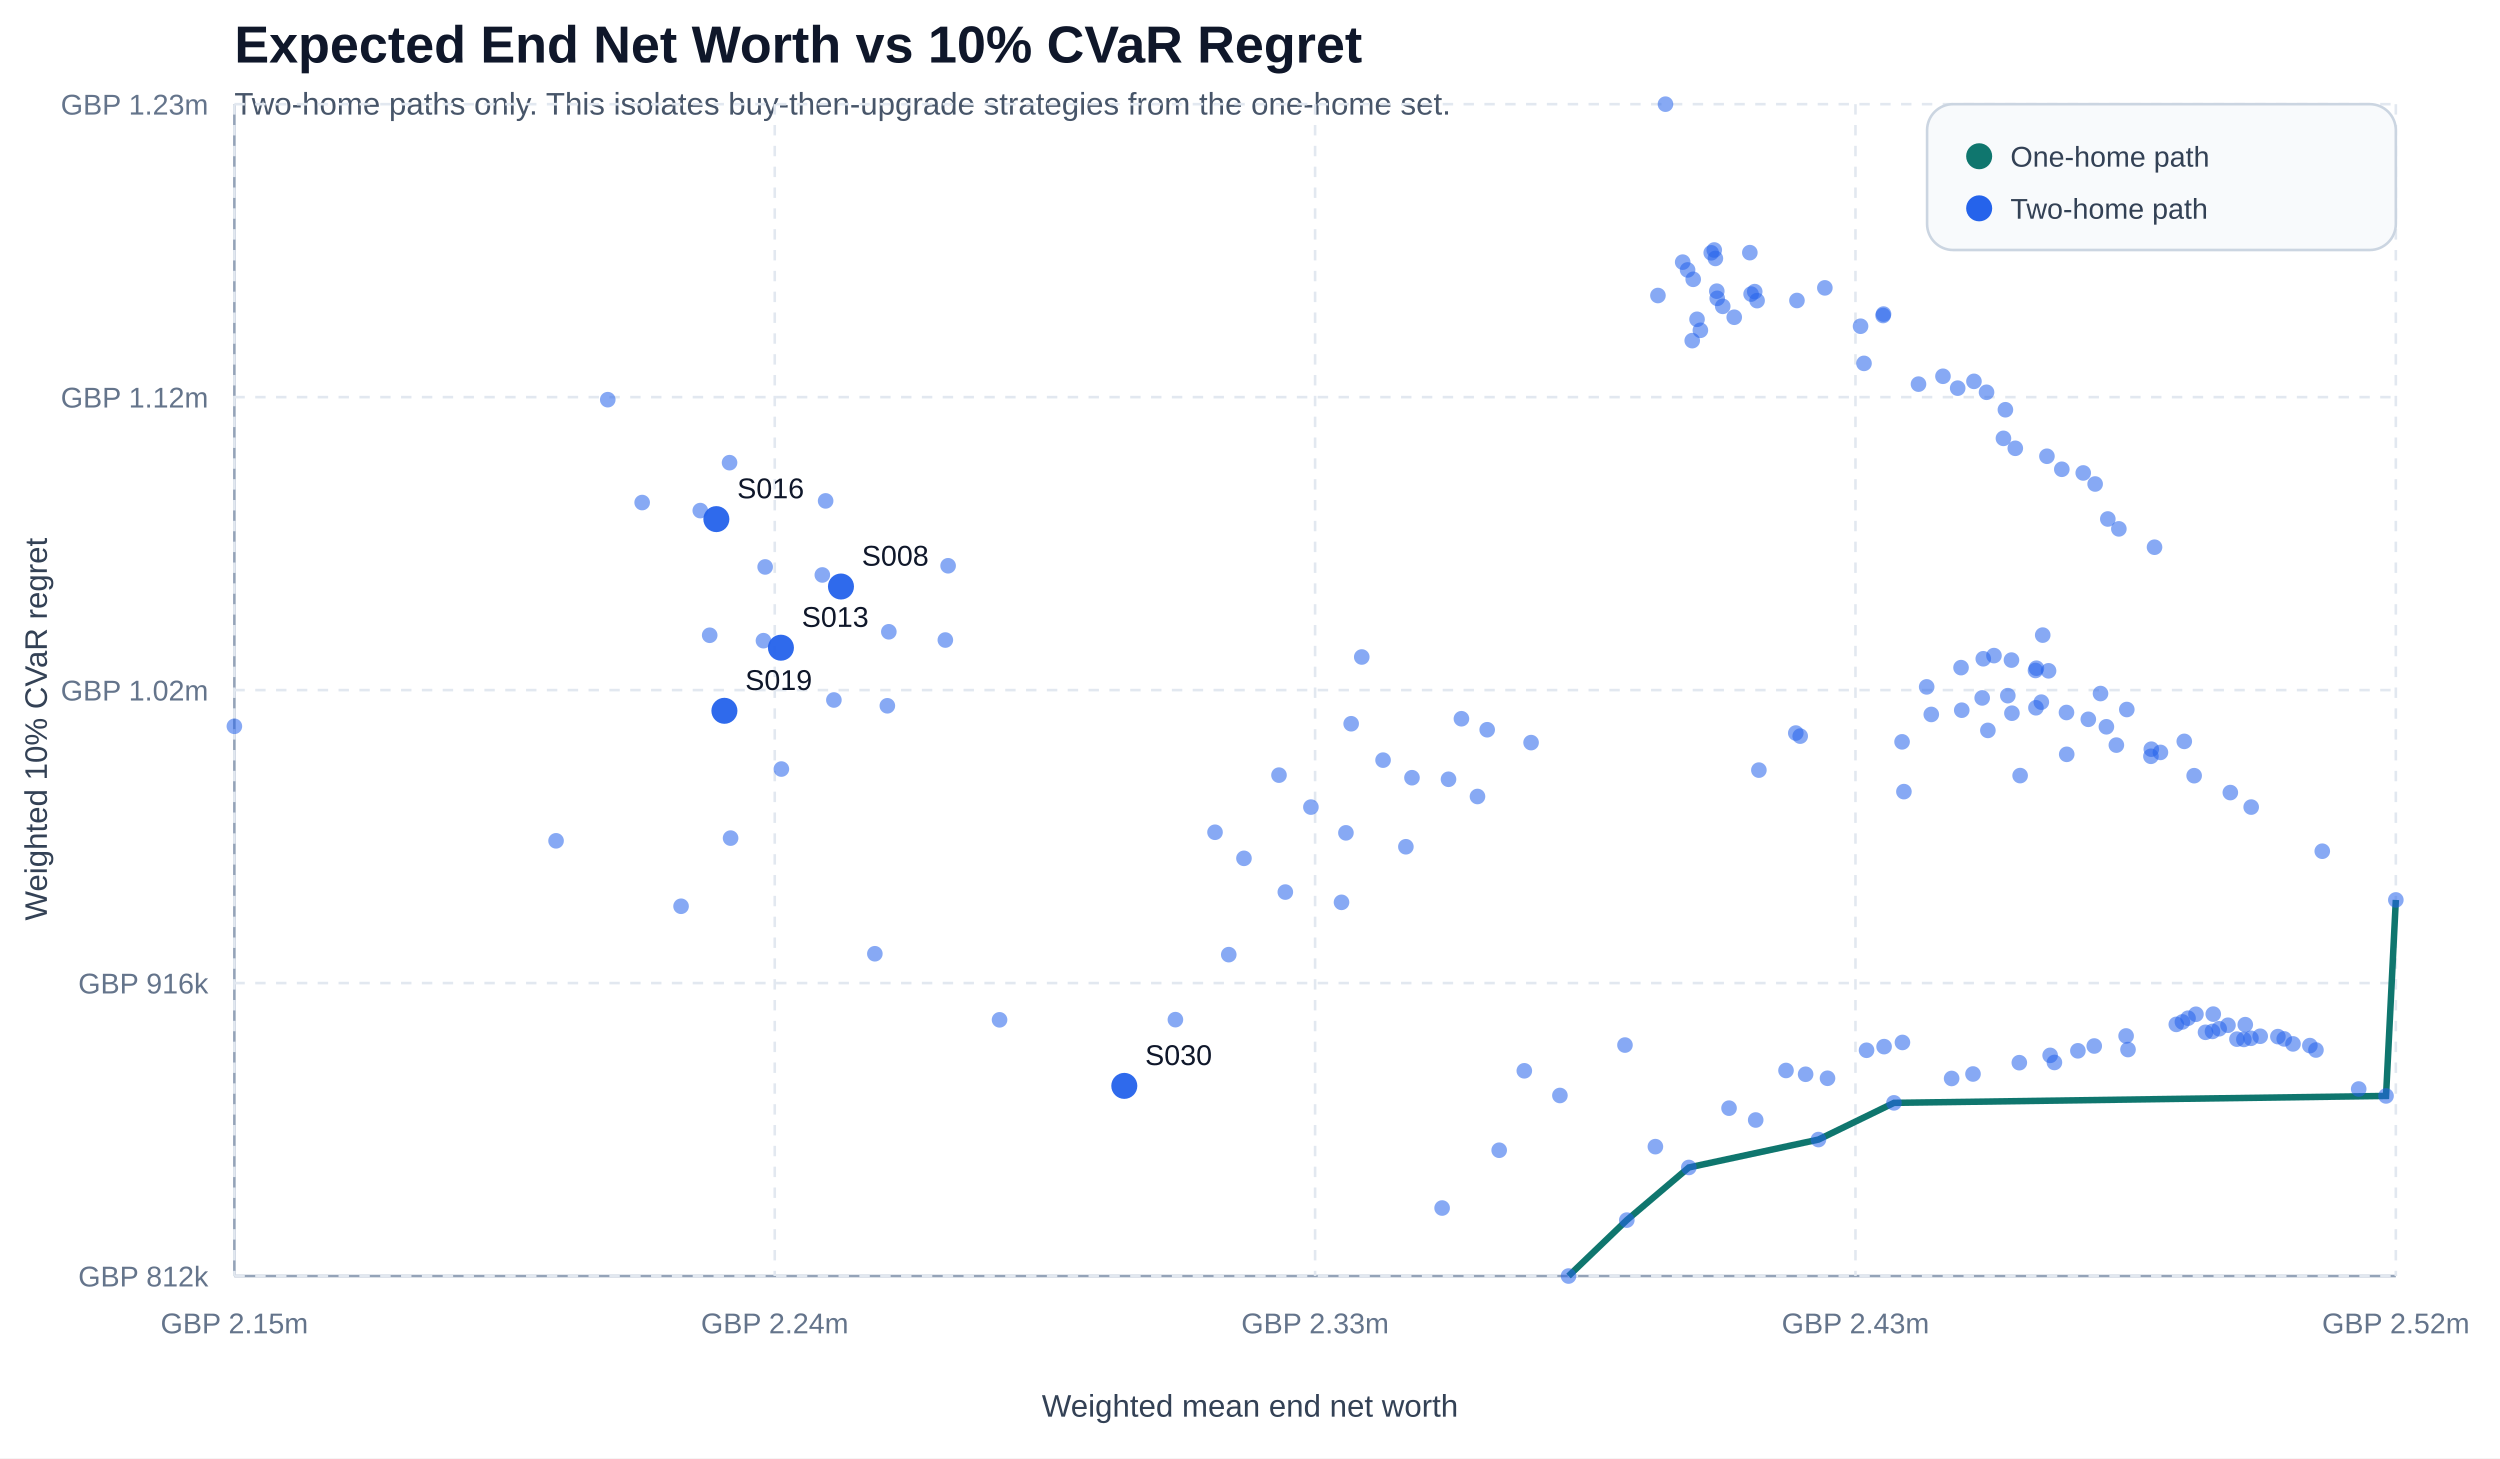
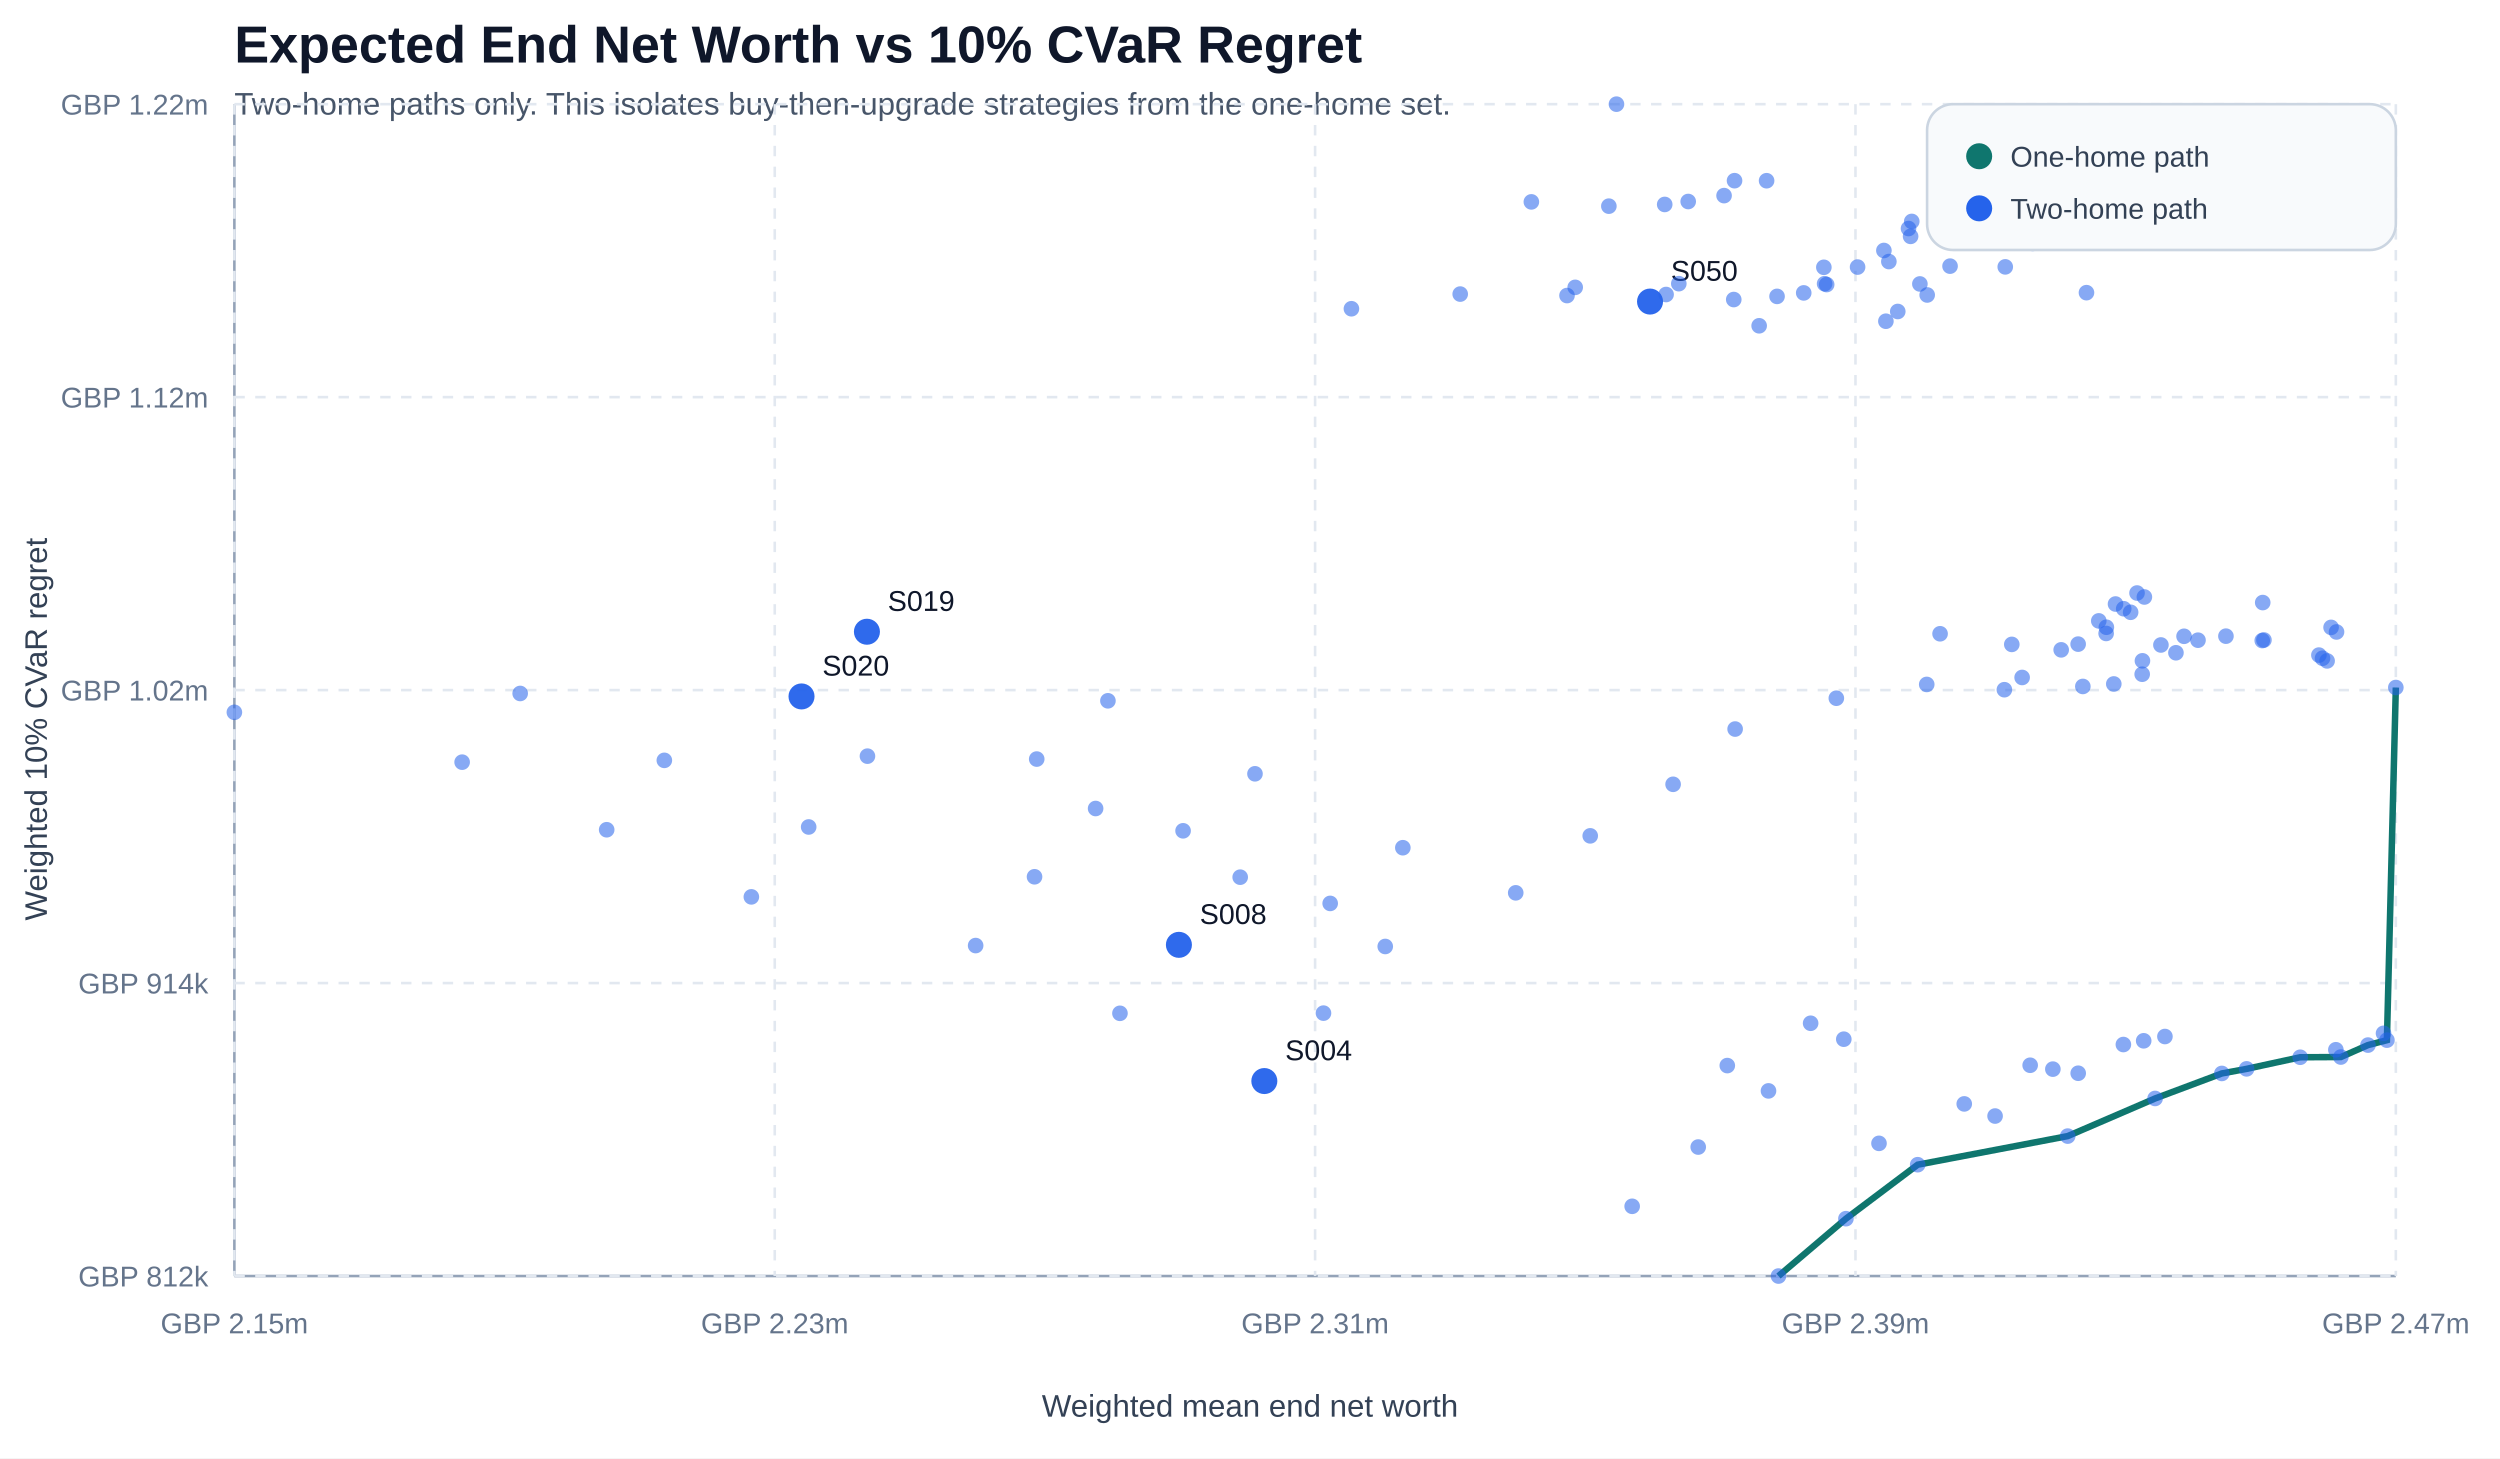
<svg xmlns="http://www.w3.org/2000/svg" width="960" height="560" viewBox="0 0 960 560">
  <rect width="960" height="560" fill="#ffffff" />
  <text x="90" y="24" font-size="20" font-family="Arial, sans-serif" font-weight="700" fill="#0f172a">Expected End Net Worth vs 10% CVaR Regret</text>
  <text x="90" y="44" font-size="12" font-family="Arial, sans-serif" fill="#475569">Two-home paths only. This isolates buy-then-upgrade strategies from the one-home set.</text>
  <line x1="90" y1="490" x2="920" y2="490" stroke="#94a3b8" />
  <line x1="90" y1="40" x2="90" y2="490" stroke="#94a3b8" />
  <line x1="90" y1="40" x2="90" y2="490" stroke="#e2e8f0" stroke-dasharray="4 4" />
  <line x1="90" y1="490" x2="920" y2="490" stroke="#e2e8f0" stroke-dasharray="4 4" />
  <text x="90" y="512" text-anchor="middle" font-size="11" font-family="Arial, sans-serif" fill="#64748b">GBP 2.15m</text>
  <text x="80" y="494" text-anchor="end" font-size="11" font-family="Arial, sans-serif" fill="#64748b">GBP 812k</text>
  <line x1="297.5" y1="40" x2="297.5" y2="490" stroke="#e2e8f0" stroke-dasharray="4 4" />
  <line x1="90" y1="377.5" x2="920" y2="377.5" stroke="#e2e8f0" stroke-dasharray="4 4" />
-   <text x="297.5" y="512" text-anchor="middle" font-size="11" font-family="Arial, sans-serif" fill="#64748b">GBP 2.24m</text>
-   <text x="80" y="381.5" text-anchor="end" font-size="11" font-family="Arial, sans-serif" fill="#64748b">GBP 916k</text>
+   <text x="297.5" y="512" text-anchor="middle" font-size="11" font-family="Arial, sans-serif" fill="#64748b">GBP 2.23m</text>
+   <text x="80" y="381.5" text-anchor="end" font-size="11" font-family="Arial, sans-serif" fill="#64748b">GBP 914k</text>
  <line x1="505" y1="40" x2="505" y2="490" stroke="#e2e8f0" stroke-dasharray="4 4" />
  <line x1="90" y1="265" x2="920" y2="265" stroke="#e2e8f0" stroke-dasharray="4 4" />
-   <text x="505" y="512" text-anchor="middle" font-size="11" font-family="Arial, sans-serif" fill="#64748b">GBP 2.33m</text>
+   <text x="505" y="512" text-anchor="middle" font-size="11" font-family="Arial, sans-serif" fill="#64748b">GBP 2.31m</text>
  <text x="80" y="269" text-anchor="end" font-size="11" font-family="Arial, sans-serif" fill="#64748b">GBP 1.02m</text>
  <line x1="712.5" y1="40" x2="712.5" y2="490" stroke="#e2e8f0" stroke-dasharray="4 4" />
  <line x1="90" y1="152.5" x2="920" y2="152.5" stroke="#e2e8f0" stroke-dasharray="4 4" />
-   <text x="712.5" y="512" text-anchor="middle" font-size="11" font-family="Arial, sans-serif" fill="#64748b">GBP 2.43m</text>
+   <text x="712.5" y="512" text-anchor="middle" font-size="11" font-family="Arial, sans-serif" fill="#64748b">GBP 2.39m</text>
  <text x="80" y="156.5" text-anchor="end" font-size="11" font-family="Arial, sans-serif" fill="#64748b">GBP 1.12m</text>
  <line x1="920" y1="40" x2="920" y2="490" stroke="#e2e8f0" stroke-dasharray="4 4" />
  <line x1="90" y1="40" x2="920" y2="40" stroke="#e2e8f0" stroke-dasharray="4 4" />
-   <text x="920" y="512" text-anchor="middle" font-size="11" font-family="Arial, sans-serif" fill="#64748b">GBP 2.52m</text>
-   <text x="80" y="44" text-anchor="end" font-size="11" font-family="Arial, sans-serif" fill="#64748b">GBP 1.23m</text>
-   <polyline points="602.32,490 624.695,468.523 648.506,448.306 698.281,437.595 727.278,423.498 916.234,420.839 920,345.574" fill="none" stroke="#0f766e" stroke-width="2.5" />
-   <circle cx="278.173" cy="272.95" r="5" fill="#2563eb" opacity="0.95" />
-   <text x="286.173" y="264.95" font-size="11" font-family="Arial, sans-serif" fill="#0f172a">S019</text>
-   <circle cx="299.875" cy="248.719" r="5" fill="#2563eb" opacity="0.95" />
-   <text x="307.875" y="240.719" font-size="11" font-family="Arial, sans-serif" fill="#0f172a">S013</text>
-   <circle cx="322.933" cy="225.223" r="5" fill="#2563eb" opacity="0.95" />
-   <text x="330.933" y="217.223" font-size="11" font-family="Arial, sans-serif" fill="#0f172a">S008</text>
-   <circle cx="431.731" cy="416.979" r="5" fill="#2563eb" opacity="0.95" />
-   <text x="439.731" y="408.979" font-size="11" font-family="Arial, sans-serif" fill="#0f172a">S030</text>
-   <circle cx="275.082" cy="199.341" r="5" fill="#2563eb" opacity="0.95" />
-   <text x="283.082" y="191.341" font-size="11" font-family="Arial, sans-serif" fill="#0f172a">S016</text>
-   <circle cx="451.354" cy="391.546" r="3" fill="#2563eb" opacity="0.55" />
-   <circle cx="383.827" cy="391.615" r="3" fill="#2563eb" opacity="0.55" />
-   <circle cx="300.048" cy="295.313" r="3" fill="#2563eb" opacity="0.55" />
-   <circle cx="471.845" cy="366.583" r="3" fill="#2563eb" opacity="0.55" />
-   <circle cx="335.944" cy="366.243" r="3" fill="#2563eb" opacity="0.55" />
-   <circle cx="280.546" cy="321.834" r="3" fill="#2563eb" opacity="0.55" />
-   <circle cx="477.683" cy="329.6" r="3" fill="#2563eb" opacity="0.55" />
-   <circle cx="320.212" cy="268.798" r="3" fill="#2563eb" opacity="0.55" />
-   <circle cx="503.386" cy="309.926" r="3" fill="#2563eb" opacity="0.55" />
-   <circle cx="493.565" cy="342.554" r="3" fill="#2563eb" opacity="0.55" />
-   <circle cx="261.528" cy="348.005" r="3" fill="#2563eb" opacity="0.55" />
-   <circle cx="340.743" cy="271.024" r="3" fill="#2563eb" opacity="0.55" />
-   <circle cx="515.14" cy="346.497" r="3" fill="#2563eb" opacity="0.55" />
-   <circle cx="531.095" cy="291.893" r="3" fill="#2563eb" opacity="0.55" />
-   <circle cx="272.522" cy="243.939" r="3" fill="#2563eb" opacity="0.55" />
-   <circle cx="466.567" cy="319.586" r="3" fill="#2563eb" opacity="0.55" />
-   <circle cx="556.228" cy="299.24" r="3" fill="#2563eb" opacity="0.55" />
-   <circle cx="213.526" cy="322.873" r="3" fill="#2563eb" opacity="0.55" />
-   <circle cx="516.834" cy="319.812" r="3" fill="#2563eb" opacity="0.55" />
-   <circle cx="293.168" cy="246.022" r="3" fill="#2563eb" opacity="0.55" />
-   <circle cx="341.309" cy="242.606" r="3" fill="#2563eb" opacity="0.55" />
-   <circle cx="561.188" cy="275.998" r="3" fill="#2563eb" opacity="0.55" />
-   <circle cx="539.858" cy="325.155" r="3" fill="#2563eb" opacity="0.55" />
-   <circle cx="587.935" cy="285.163" r="3" fill="#2563eb" opacity="0.55" />
-   <circle cx="363.011" cy="245.773" r="3" fill="#2563eb" opacity="0.55" />
-   <circle cx="491.133" cy="297.654" r="3" fill="#2563eb" opacity="0.55" />
-   <circle cx="293.82" cy="217.704" r="3" fill="#2563eb" opacity="0.55" />
-   <circle cx="542.197" cy="298.641" r="3" fill="#2563eb" opacity="0.55" />
-   <circle cx="315.772" cy="220.783" r="3" fill="#2563eb" opacity="0.55" />
-   <circle cx="553.772" cy="463.884" r="3" fill="#2563eb" opacity="0.55" />
-   <circle cx="246.588" cy="192.98" r="3" fill="#2563eb" opacity="0.55" />
-   <circle cx="567.356" cy="305.854" r="3" fill="#2563eb" opacity="0.55" />
-   <circle cx="575.688" cy="441.692" r="3" fill="#2563eb" opacity="0.55" />
-   <circle cx="599.006" cy="420.666" r="3" fill="#2563eb" opacity="0.55" />
-   <circle cx="651.661" cy="122.608" r="3" fill="#2563eb" opacity="0.55" />
-   <circle cx="659.243" cy="111.812" r="3" fill="#2563eb" opacity="0.55" />
-   <circle cx="585.336" cy="411.188" r="3" fill="#2563eb" opacity="0.55" />
-   <circle cx="646.152" cy="100.661" r="3" fill="#2563eb" opacity="0.55" />
-   <circle cx="280.148" cy="177.663" r="3" fill="#2563eb" opacity="0.55" />
-   <circle cx="90" cy="278.897" r="3" fill="#2563eb" opacity="0.55" />
-   <circle cx="623.989" cy="401.304" r="3" fill="#2563eb" opacity="0.55" />
-   <circle cx="602.32" cy="490" r="3" fill="#2563eb" opacity="0.55" />
-   <circle cx="364.075" cy="217.258" r="3" fill="#2563eb" opacity="0.55" />
-   <circle cx="624.695" cy="468.523" r="3" fill="#2563eb" opacity="0.55" />
-   <circle cx="648.506" cy="448.306" r="3" fill="#2563eb" opacity="0.55" />
-   <circle cx="698.281" cy="437.595" r="3" fill="#2563eb" opacity="0.55" />
-   <circle cx="635.669" cy="440.313" r="3" fill="#2563eb" opacity="0.55" />
-   <circle cx="268.905" cy="196.066" r="3" fill="#2563eb" opacity="0.55" />
-   <circle cx="674.186" cy="430.083" r="3" fill="#2563eb" opacity="0.55" />
-   <circle cx="663.954" cy="425.536" r="3" fill="#2563eb" opacity="0.55" />
-   <circle cx="749.425" cy="414.131" r="3" fill="#2563eb" opacity="0.55" />
-   <circle cx="693.356" cy="412.517" r="3" fill="#2563eb" opacity="0.55" />
-   <circle cx="788.898" cy="407.988" r="3" fill="#2563eb" opacity="0.55" />
-   <circle cx="685.826" cy="411.064" r="3" fill="#2563eb" opacity="0.55" />
-   <circle cx="518.847" cy="277.919" r="3" fill="#2563eb" opacity="0.55" />
-   <circle cx="716.753" cy="403.303" r="3" fill="#2563eb" opacity="0.55" />
-   <circle cx="723.49" cy="401.907" r="3" fill="#2563eb" opacity="0.55" />
-   <circle cx="727.278" cy="423.498" r="3" fill="#2563eb" opacity="0.55" />
-   <circle cx="659.411" cy="114.56" r="3" fill="#2563eb" opacity="0.55" />
-   <circle cx="701.763" cy="414.055" r="3" fill="#2563eb" opacity="0.55" />
-   <circle cx="775.42" cy="408.069" r="3" fill="#2563eb" opacity="0.55" />
-   <circle cx="804.191" cy="401.665" r="3" fill="#2563eb" opacity="0.55" />
-   <circle cx="835.697" cy="393.361" r="3" fill="#2563eb" opacity="0.55" />
-   <circle cx="846.917" cy="396.405" r="3" fill="#2563eb" opacity="0.55" />
-   <circle cx="838.046" cy="392.424" r="3" fill="#2563eb" opacity="0.55" />
-   <circle cx="858.985" cy="399.03" r="3" fill="#2563eb" opacity="0.55" />
-   <circle cx="849.588" cy="396.061" r="3" fill="#2563eb" opacity="0.55" />
-   <circle cx="797.911" cy="403.512" r="3" fill="#2563eb" opacity="0.55" />
-   <circle cx="730.538" cy="400.301" r="3" fill="#2563eb" opacity="0.55" />
-   <circle cx="757.634" cy="412.416" r="3" fill="#2563eb" opacity="0.55" />
-   <circle cx="861.644" cy="399.139" r="3" fill="#2563eb" opacity="0.55" />
-   <circle cx="658.273" cy="95.998" r="3" fill="#2563eb" opacity="0.55" />
-   <circle cx="840.211" cy="390.99" r="3" fill="#2563eb" opacity="0.55" />
-   <circle cx="852.169" cy="395.041" r="3" fill="#2563eb" opacity="0.55" />
-   <circle cx="636.647" cy="113.478" r="3" fill="#2563eb" opacity="0.55" />
-   <circle cx="864.367" cy="398.704" r="3" fill="#2563eb" opacity="0.55" />
-   <circle cx="233.38" cy="153.475" r="3" fill="#2563eb" opacity="0.55" />
-   <circle cx="317.04" cy="192.344" r="3" fill="#2563eb" opacity="0.55" />
-   <circle cx="673.814" cy="111.982" r="3" fill="#2563eb" opacity="0.55" />
-   <circle cx="816.424" cy="397.808" r="3" fill="#2563eb" opacity="0.55" />
-   <circle cx="787.252" cy="405.26" r="3" fill="#2563eb" opacity="0.55" />
-   <circle cx="781.628" cy="257.467" r="3" fill="#2563eb" opacity="0.55" />
-   <circle cx="571.081" cy="280.219" r="3" fill="#2563eb" opacity="0.55" />
-   <circle cx="843.245" cy="389.477" r="3" fill="#2563eb" opacity="0.55" />
-   <circle cx="855.54" cy="393.695" r="3" fill="#2563eb" opacity="0.55" />
-   <circle cx="867.915" cy="397.92" r="3" fill="#2563eb" opacity="0.55" />
-   <circle cx="880.515" cy="400.858" r="3" fill="#2563eb" opacity="0.55" />
-   <circle cx="648.036" cy="103.658" r="3" fill="#2563eb" opacity="0.55" />
-   <circle cx="652.941" cy="126.834" r="3" fill="#2563eb" opacity="0.55" />
-   <circle cx="753.309" cy="272.715" r="3" fill="#2563eb" opacity="0.55" />
-   <circle cx="886.995" cy="401.51" r="3" fill="#2563eb" opacity="0.55" />
-   <circle cx="874.708" cy="398.063" r="3" fill="#2563eb" opacity="0.55" />
-   <circle cx="689.581" cy="281.493" r="3" fill="#2563eb" opacity="0.55" />
-   <circle cx="862.183" cy="393.468" r="3" fill="#2563eb" opacity="0.55" />
-   <circle cx="661.53" cy="117.636" r="3" fill="#2563eb" opacity="0.55" />
-   <circle cx="817.156" cy="403.03" r="3" fill="#2563eb" opacity="0.55" />
-   <circle cx="761.159" cy="268.003" r="3" fill="#2563eb" opacity="0.55" />
-   <circle cx="849.887" cy="389.42" r="3" fill="#2563eb" opacity="0.55" />
-   <circle cx="771" cy="267.132" r="3" fill="#2563eb" opacity="0.55" />
-   <circle cx="657.109" cy="97.08" r="3" fill="#2563eb" opacity="0.55" />
-   <circle cx="765.685" cy="251.751" r="3" fill="#2563eb" opacity="0.55" />
-   <circle cx="783.871" cy="269.626" r="3" fill="#2563eb" opacity="0.55" />
-   <circle cx="916.234" cy="420.839" r="3" fill="#2563eb" opacity="0.55" />
-   <circle cx="889.325" cy="403.209" r="3" fill="#2563eb" opacity="0.55" />
-   <circle cx="905.741" cy="418.18" r="3" fill="#2563eb" opacity="0.55" />
-   <circle cx="801.913" cy="276.214" r="3" fill="#2563eb" opacity="0.55" />
-   <circle cx="877.136" cy="398.945" r="3" fill="#2563eb" opacity="0.55" />
-   <circle cx="781.979" cy="256.588" r="3" fill="#2563eb" opacity="0.55" />
-   <circle cx="826.104" cy="287.687" r="3" fill="#2563eb" opacity="0.55" />
-   <circle cx="672.422" cy="112.925" r="3" fill="#2563eb" opacity="0.55" />
-   <circle cx="522.913" cy="252.288" r="3" fill="#2563eb" opacity="0.55" />
-   <circle cx="920" cy="345.574" r="3" fill="#2563eb" opacity="0.55" />
-   <circle cx="856.448" cy="304.349" r="3" fill="#2563eb" opacity="0.55" />
-   <circle cx="891.751" cy="326.868" r="3" fill="#2563eb" opacity="0.55" />
-   <circle cx="829.608" cy="288.924" r="3" fill="#2563eb" opacity="0.55" />
-   <circle cx="763.347" cy="280.474" r="3" fill="#2563eb" opacity="0.55" />
-   <circle cx="808.856" cy="279.089" r="3" fill="#2563eb" opacity="0.55" />
-   <circle cx="772.578" cy="273.873" r="3" fill="#2563eb" opacity="0.55" />
-   <circle cx="781.802" cy="271.783" r="3" fill="#2563eb" opacity="0.55" />
-   <circle cx="793.527" cy="273.601" r="3" fill="#2563eb" opacity="0.55" />
-   <circle cx="730.395" cy="284.868" r="3" fill="#2563eb" opacity="0.55" />
-   <circle cx="864.453" cy="309.921" r="3" fill="#2563eb" opacity="0.55" />
-   <circle cx="739.843" cy="263.764" r="3" fill="#2563eb" opacity="0.55" />
-   <circle cx="675.411" cy="295.725" r="3" fill="#2563eb" opacity="0.55" />
-   <circle cx="753.037" cy="256.371" r="3" fill="#2563eb" opacity="0.55" />
-   <circle cx="806.598" cy="266.32" r="3" fill="#2563eb" opacity="0.55" />
-   <circle cx="761.578" cy="252.968" r="3" fill="#2563eb" opacity="0.55" />
-   <circle cx="772.402" cy="253.477" r="3" fill="#2563eb" opacity="0.55" />
-   <circle cx="786.647" cy="257.595" r="3" fill="#2563eb" opacity="0.55" />
-   <circle cx="842.554" cy="297.864" r="3" fill="#2563eb" opacity="0.55" />
-   <circle cx="825.955" cy="290.416" r="3" fill="#2563eb" opacity="0.55" />
-   <circle cx="838.761" cy="284.688" r="3" fill="#2563eb" opacity="0.55" />
-   <circle cx="812.683" cy="286.123" r="3" fill="#2563eb" opacity="0.55" />
-   <circle cx="784.403" cy="243.884" r="3" fill="#2563eb" opacity="0.55" />
-   <circle cx="775.728" cy="297.83" r="3" fill="#2563eb" opacity="0.55" />
-   <circle cx="793.62" cy="289.662" r="3" fill="#2563eb" opacity="0.55" />
-   <circle cx="731.103" cy="303.984" r="3" fill="#2563eb" opacity="0.55" />
-   <circle cx="816.691" cy="272.453" r="3" fill="#2563eb" opacity="0.55" />
-   <circle cx="649.814" cy="130.806" r="3" fill="#2563eb" opacity="0.55" />
-   <circle cx="650.188" cy="107.254" r="3" fill="#2563eb" opacity="0.55" />
-   <circle cx="813.643" cy="203.086" r="3" fill="#2563eb" opacity="0.55" />
-   <circle cx="665.947" cy="121.821" r="3" fill="#2563eb" opacity="0.55" />
-   <circle cx="741.609" cy="274.347" r="3" fill="#2563eb" opacity="0.55" />
-   <circle cx="691.277" cy="282.674" r="3" fill="#2563eb" opacity="0.55" />
-   <circle cx="658.706" cy="99.243" r="3" fill="#2563eb" opacity="0.55" />
-   <circle cx="791.734" cy="180.201" r="3" fill="#2563eb" opacity="0.55" />
-   <circle cx="674.723" cy="115.442" r="3" fill="#2563eb" opacity="0.55" />
-   <circle cx="773.874" cy="172.145" r="3" fill="#2563eb" opacity="0.55" />
-   <circle cx="827.336" cy="210.13" r="3" fill="#2563eb" opacity="0.55" />
-   <circle cx="809.401" cy="199.292" r="3" fill="#2563eb" opacity="0.55" />
-   <circle cx="770.075" cy="157.345" r="3" fill="#2563eb" opacity="0.55" />
-   <circle cx="751.752" cy="149.05" r="3" fill="#2563eb" opacity="0.55" />
-   <circle cx="690.03" cy="115.392" r="3" fill="#2563eb" opacity="0.55" />
-   <circle cx="671.938" cy="97.016" r="3" fill="#2563eb" opacity="0.55" />
-   <circle cx="804.533" cy="185.856" r="3" fill="#2563eb" opacity="0.55" />
-   <circle cx="786.022" cy="175.201" r="3" fill="#2563eb" opacity="0.55" />
-   <circle cx="769.321" cy="168.331" r="3" fill="#2563eb" opacity="0.55" />
-   <circle cx="799.963" cy="181.613" r="3" fill="#2563eb" opacity="0.55" />
-   <circle cx="736.704" cy="147.506" r="3" fill="#2563eb" opacity="0.55" />
-   <circle cx="762.828" cy="150.636" r="3" fill="#2563eb" opacity="0.55" />
-   <circle cx="746.098" cy="144.487" r="3" fill="#2563eb" opacity="0.55" />
-   <circle cx="715.776" cy="139.537" r="3" fill="#2563eb" opacity="0.55" />
-   <circle cx="714.452" cy="125.274" r="3" fill="#2563eb" opacity="0.55" />
-   <circle cx="757.998" cy="146.441" r="3" fill="#2563eb" opacity="0.55" />
-   <circle cx="723.275" cy="120.604" r="3" fill="#2563eb" opacity="0.55" />
-   <circle cx="723.116" cy="121.156" r="3" fill="#2563eb" opacity="0.55" />
-   <circle cx="700.741" cy="110.542" r="3" fill="#2563eb" opacity="0.55" />
-   <circle cx="639.541" cy="40" r="3" fill="#2563eb" opacity="0.55" />
+   <text x="920" y="512" text-anchor="middle" font-size="11" font-family="Arial, sans-serif" fill="#64748b">GBP 2.47m</text>
+   <text x="80" y="44" text-anchor="end" font-size="11" font-family="Arial, sans-serif" fill="#64748b">GBP 1.22m</text>
+   <polyline points="682.938,490 708.834,467.977 736.391,447.246 793.998,436.263 827.558,421.808 853.19,412.203 862.691,410.444 883.276,405.986 898.875,405.903 909.307,401.313 916.574,399.42 920,264.008" fill="none" stroke="#0f766e" stroke-width="2.5" />
+   <circle cx="307.783" cy="267.432" r="5" fill="#2563eb" opacity="0.95" />
+   <text x="315.783" y="259.432" font-size="11" font-family="Arial, sans-serif" fill="#0f172a">S020</text>
+   <circle cx="332.9" cy="242.586" r="5" fill="#2563eb" opacity="0.95" />
+   <text x="340.9" y="234.586" font-size="11" font-family="Arial, sans-serif" fill="#0f172a">S019</text>
+   <circle cx="452.702" cy="362.819" r="5" fill="#2563eb" opacity="0.95" />
+   <text x="460.702" y="354.819" font-size="11" font-family="Arial, sans-serif" fill="#0f172a">S008</text>
+   <circle cx="633.611" cy="115.802" r="5" fill="#2563eb" opacity="0.95" />
+   <text x="641.611" y="107.802" font-size="11" font-family="Arial, sans-serif" fill="#0f172a">S050</text>
+   <circle cx="485.505" cy="415.123" r="5" fill="#2563eb" opacity="0.95" />
+   <text x="493.505" y="407.123" font-size="11" font-family="Arial, sans-serif" fill="#0f172a">S004</text>
+   <circle cx="508.216" cy="389.043" r="3" fill="#2563eb" opacity="0.55" />
+   <circle cx="430.063" cy="389.113" r="3" fill="#2563eb" opacity="0.55" />
+   <circle cx="601.735" cy="113.493" r="3" fill="#2563eb" opacity="0.55" />
+   <circle cx="398.099" cy="291.481" r="3" fill="#2563eb" opacity="0.55" />
+   <circle cx="454.302" cy="319.029" r="3" fill="#2563eb" opacity="0.55" />
+   <circle cx="397.258" cy="336.683" r="3" fill="#2563eb" opacity="0.55" />
+   <circle cx="333.101" cy="290.364" r="3" fill="#2563eb" opacity="0.55" />
+   <circle cx="531.932" cy="363.445" r="3" fill="#2563eb" opacity="0.55" />
+   <circle cx="476.233" cy="336.837" r="3" fill="#2563eb" opacity="0.55" />
+   <circle cx="510.79" cy="346.913" r="3" fill="#2563eb" opacity="0.55" />
+   <circle cx="665.76" cy="115.024" r="3" fill="#2563eb" opacity="0.55" />
+   <circle cx="374.645" cy="363.097" r="3" fill="#2563eb" opacity="0.55" />
+   <circle cx="481.912" cy="297.139" r="3" fill="#2563eb" opacity="0.55" />
+   <circle cx="425.443" cy="269.108" r="3" fill="#2563eb" opacity="0.55" />
+   <circle cx="682.385" cy="113.811" r="3" fill="#2563eb" opacity="0.55" />
+   <circle cx="420.713" cy="310.467" r="3" fill="#2563eb" opacity="0.55" />
+   <circle cx="310.53" cy="317.559" r="3" fill="#2563eb" opacity="0.55" />
+   <circle cx="538.688" cy="325.523" r="3" fill="#2563eb" opacity="0.55" />
+   <circle cx="560.72" cy="112.927" r="3" fill="#2563eb" opacity="0.55" />
+   <circle cx="639.776" cy="113.092" r="3" fill="#2563eb" opacity="0.55" />
+   <circle cx="617.802" cy="79.166" r="3" fill="#2563eb" opacity="0.55" />
+   <circle cx="639.247" cy="78.51" r="3" fill="#2563eb" opacity="0.55" />
+   <circle cx="700.647" cy="108.947" r="3" fill="#2563eb" opacity="0.55" />
+   <circle cx="692.63" cy="112.474" r="3" fill="#2563eb" opacity="0.55" />
+   <circle cx="288.52" cy="344.395" r="3" fill="#2563eb" opacity="0.55" />
+   <circle cx="588.044" cy="77.522" r="3" fill="#2563eb" opacity="0.55" />
+   <circle cx="255.105" cy="291.977" r="3" fill="#2563eb" opacity="0.55" />
+   <circle cx="582.038" cy="342.849" r="3" fill="#2563eb" opacity="0.55" />
+   <circle cx="700.36" cy="102.643" r="3" fill="#2563eb" opacity="0.55" />
+   <circle cx="518.947" cy="118.559" r="3" fill="#2563eb" opacity="0.55" />
+   <circle cx="662.041" cy="75.116" r="3" fill="#2563eb" opacity="0.55" />
+   <circle cx="648.272" cy="77.38" r="3" fill="#2563eb" opacity="0.55" />
+   <circle cx="604.876" cy="110.344" r="3" fill="#2563eb" opacity="0.55" />
+   <circle cx="798.007" cy="247.344" r="3" fill="#2563eb" opacity="0.55" />
+   <circle cx="713.311" cy="102.557" r="3" fill="#2563eb" opacity="0.55" />
+   <circle cx="805.929" cy="238.422" r="3" fill="#2563eb" opacity="0.55" />
+   <circle cx="666.063" cy="69.382" r="3" fill="#2563eb" opacity="0.55" />
+   <circle cx="232.964" cy="318.624" r="3" fill="#2563eb" opacity="0.55" />
+   <circle cx="620.722" cy="40" r="3" fill="#2563eb" opacity="0.55" />
+   <circle cx="791.495" cy="249.543" r="3" fill="#2563eb" opacity="0.55" />
+   <circle cx="199.748" cy="266.293" r="3" fill="#2563eb" opacity="0.55" />
+   <circle cx="808.846" cy="240.86" r="3" fill="#2563eb" opacity="0.55" />
+   <circle cx="769.681" cy="264.847" r="3" fill="#2563eb" opacity="0.55" />
+   <circle cx="812.358" cy="231.944" r="3" fill="#2563eb" opacity="0.55" />
+   <circle cx="811.696" cy="262.64" r="3" fill="#2563eb" opacity="0.55" />
+   <circle cx="678.371" cy="69.401" r="3" fill="#2563eb" opacity="0.55" />
+   <circle cx="815.5" cy="233.757" r="3" fill="#2563eb" opacity="0.55" />
+   <circle cx="822.697" cy="253.754" r="3" fill="#2563eb" opacity="0.55" />
+   <circle cx="610.646" cy="320.965" r="3" fill="#2563eb" opacity="0.55" />
+   <circle cx="177.459" cy="292.672" r="3" fill="#2563eb" opacity="0.55" />
+   <circle cx="829.794" cy="247.669" r="3" fill="#2563eb" opacity="0.55" />
+   <circle cx="772.529" cy="247.449" r="3" fill="#2563eb" opacity="0.55" />
+   <circle cx="728.74" cy="119.61" r="3" fill="#2563eb" opacity="0.55" />
+   <circle cx="823.442" cy="229.242" r="3" fill="#2563eb" opacity="0.55" />
+   <circle cx="666.289" cy="279.955" r="3" fill="#2563eb" opacity="0.55" />
+   <circle cx="808.758" cy="243.246" r="3" fill="#2563eb" opacity="0.55" />
+   <circle cx="820.62" cy="227.721" r="3" fill="#2563eb" opacity="0.55" />
+   <circle cx="723.416" cy="96.19" r="3" fill="#2563eb" opacity="0.55" />
+   <circle cx="739.864" cy="262.824" r="3" fill="#2563eb" opacity="0.55" />
+   <circle cx="799.814" cy="263.596" r="3" fill="#2563eb" opacity="0.55" />
+   <circle cx="818.161" cy="235.118" r="3" fill="#2563eb" opacity="0.55" />
+   <circle cx="838.676" cy="244.335" r="3" fill="#2563eb" opacity="0.55" />
+   <circle cx="644.663" cy="108.929" r="3" fill="#2563eb" opacity="0.55" />
+   <circle cx="737.236" cy="109.036" r="3" fill="#2563eb" opacity="0.55" />
+   <circle cx="701.439" cy="109.274" r="3" fill="#2563eb" opacity="0.55" />
+   <circle cx="675.514" cy="125.101" r="3" fill="#2563eb" opacity="0.55" />
+   <circle cx="725.322" cy="100.433" r="3" fill="#2563eb" opacity="0.55" />
+   <circle cx="744.989" cy="243.367" r="3" fill="#2563eb" opacity="0.55" />
+   <circle cx="724.182" cy="123.351" r="3" fill="#2563eb" opacity="0.55" />
+   <circle cx="732.873" cy="87.753" r="3" fill="#2563eb" opacity="0.55" />
+   <circle cx="626.75" cy="463.22" r="3" fill="#2563eb" opacity="0.55" />
+   <circle cx="642.471" cy="301.173" r="3" fill="#2563eb" opacity="0.55" />
+   <circle cx="652.115" cy="440.464" r="3" fill="#2563eb" opacity="0.55" />
+   <circle cx="734.109" cy="85.032" r="3" fill="#2563eb" opacity="0.55" />
+   <circle cx="679.102" cy="418.903" r="3" fill="#2563eb" opacity="0.55" />
+   <circle cx="705.154" cy="268.118" r="3" fill="#2563eb" opacity="0.55" />
+   <circle cx="776.499" cy="260.148" r="3" fill="#2563eb" opacity="0.55" />
+   <circle cx="740.042" cy="113.269" r="3" fill="#2563eb" opacity="0.55" />
+   <circle cx="748.818" cy="102.198" r="3" fill="#2563eb" opacity="0.55" />
+   <circle cx="663.28" cy="409.184" r="3" fill="#2563eb" opacity="0.55" />
+   <circle cx="822.6" cy="258.901" r="3" fill="#2563eb" opacity="0.55" />
+   <circle cx="733.667" cy="90.763" r="3" fill="#2563eb" opacity="0.55" />
+   <circle cx="695.279" cy="392.933" r="3" fill="#2563eb" opacity="0.55" />
+   <circle cx="90" cy="273.531" r="3" fill="#2563eb" opacity="0.55" />
+   <circle cx="708.016" cy="399.05" r="3" fill="#2563eb" opacity="0.55" />
+   <circle cx="682.938" cy="490" r="3" fill="#2563eb" opacity="0.55" />
+   <circle cx="835.559" cy="250.663" r="3" fill="#2563eb" opacity="0.55" />
+   <circle cx="708.834" cy="467.977" r="3" fill="#2563eb" opacity="0.55" />
+   <circle cx="868.702" cy="245.969" r="3" fill="#2563eb" opacity="0.55" />
+   <circle cx="736.391" cy="447.246" r="3" fill="#2563eb" opacity="0.55" />
+   <circle cx="793.998" cy="436.263" r="3" fill="#2563eb" opacity="0.55" />
+   <circle cx="721.535" cy="439.05" r="3" fill="#2563eb" opacity="0.55" />
+   <circle cx="844.032" cy="245.835" r="3" fill="#2563eb" opacity="0.55" />
+   <circle cx="766.112" cy="428.56" r="3" fill="#2563eb" opacity="0.55" />
+   <circle cx="754.27" cy="423.898" r="3" fill="#2563eb" opacity="0.55" />
+   <circle cx="853.19" cy="412.203" r="3" fill="#2563eb" opacity="0.55" />
+   <circle cx="788.299" cy="410.547" r="3" fill="#2563eb" opacity="0.55" />
+   <circle cx="898.875" cy="405.903" r="3" fill="#2563eb" opacity="0.55" />
+   <circle cx="779.584" cy="409.057" r="3" fill="#2563eb" opacity="0.55" />
+   <circle cx="815.378" cy="401.1" r="3" fill="#2563eb" opacity="0.55" />
+   <circle cx="823.174" cy="399.667" r="3" fill="#2563eb" opacity="0.55" />
+   <circle cx="915.274" cy="396.802" r="3" fill="#2563eb" opacity="0.55" />
+   <circle cx="827.558" cy="421.808" r="3" fill="#2563eb" opacity="0.55" />
+   <circle cx="798.029" cy="412.124" r="3" fill="#2563eb" opacity="0.55" />
+   <circle cx="883.276" cy="405.986" r="3" fill="#2563eb" opacity="0.55" />
+   <circle cx="916.574" cy="399.42" r="3" fill="#2563eb" opacity="0.55" />
+   <circle cx="854.758" cy="244.288" r="3" fill="#2563eb" opacity="0.55" />
+   <circle cx="751.448" cy="85.71" r="3" fill="#2563eb" opacity="0.55" />
+   <circle cx="893.611" cy="253.783" r="3" fill="#2563eb" opacity="0.55" />
+   <circle cx="909.307" cy="401.313" r="3" fill="#2563eb" opacity="0.55" />
+   <circle cx="831.332" cy="398.021" r="3" fill="#2563eb" opacity="0.55" />
+   <circle cx="862.691" cy="410.444" r="3" fill="#2563eb" opacity="0.55" />
+   <circle cx="757.027" cy="86.456" r="3" fill="#2563eb" opacity="0.55" />
+   <circle cx="891.847" cy="252.766" r="3" fill="#2563eb" opacity="0.55" />
+   <circle cx="869.35" cy="245.758" r="3" fill="#2563eb" opacity="0.55" />
+   <circle cx="747.695" cy="85.982" r="3" fill="#2563eb" opacity="0.55" />
+   <circle cx="770.019" cy="102.478" r="3" fill="#2563eb" opacity="0.55" />
+   <circle cx="920" cy="264.008" r="3" fill="#2563eb" opacity="0.55" />
+   <circle cx="868.882" cy="231.386" r="3" fill="#2563eb" opacity="0.55" />
+   <circle cx="897.223" cy="242.672" r="3" fill="#2563eb" opacity="0.55" />
+   <circle cx="896.97" cy="403.106" r="3" fill="#2563eb" opacity="0.55" />
+   <circle cx="890.461" cy="251.556" r="3" fill="#2563eb" opacity="0.55" />
+   <circle cx="780.55" cy="93.475" r="3" fill="#2563eb" opacity="0.55" />
+   <circle cx="895.137" cy="240.917" r="3" fill="#2563eb" opacity="0.55" />
+   <circle cx="801.205" cy="112.385" r="3" fill="#2563eb" opacity="0.55" />
+   <circle cx="772.763" cy="90.146" r="3" fill="#2563eb" opacity="0.55" />
  <text x="480" y="544" text-anchor="middle" font-size="12" font-family="Arial, sans-serif" fill="#334155">Weighted mean end net worth</text>
  <text x="18" y="280" transform="rotate(-90 18 280)" text-anchor="middle" font-size="12" font-family="Arial, sans-serif" fill="#334155">Weighted 10% CVaR regret</text>
  <rect x="740" y="40" width="180" height="56" rx="10" fill="#f8fafc" stroke="#cbd5e1" />
  <circle cx="760" cy="60" r="5" fill="#0f766e" />
  <text x="772" y="64" font-size="11" font-family="Arial, sans-serif" fill="#334155">One-home path</text>
  <circle cx="760" cy="80" r="5" fill="#2563eb" />
  <text x="772" y="84" font-size="11" font-family="Arial, sans-serif" fill="#334155">Two-home path</text>
</svg>
